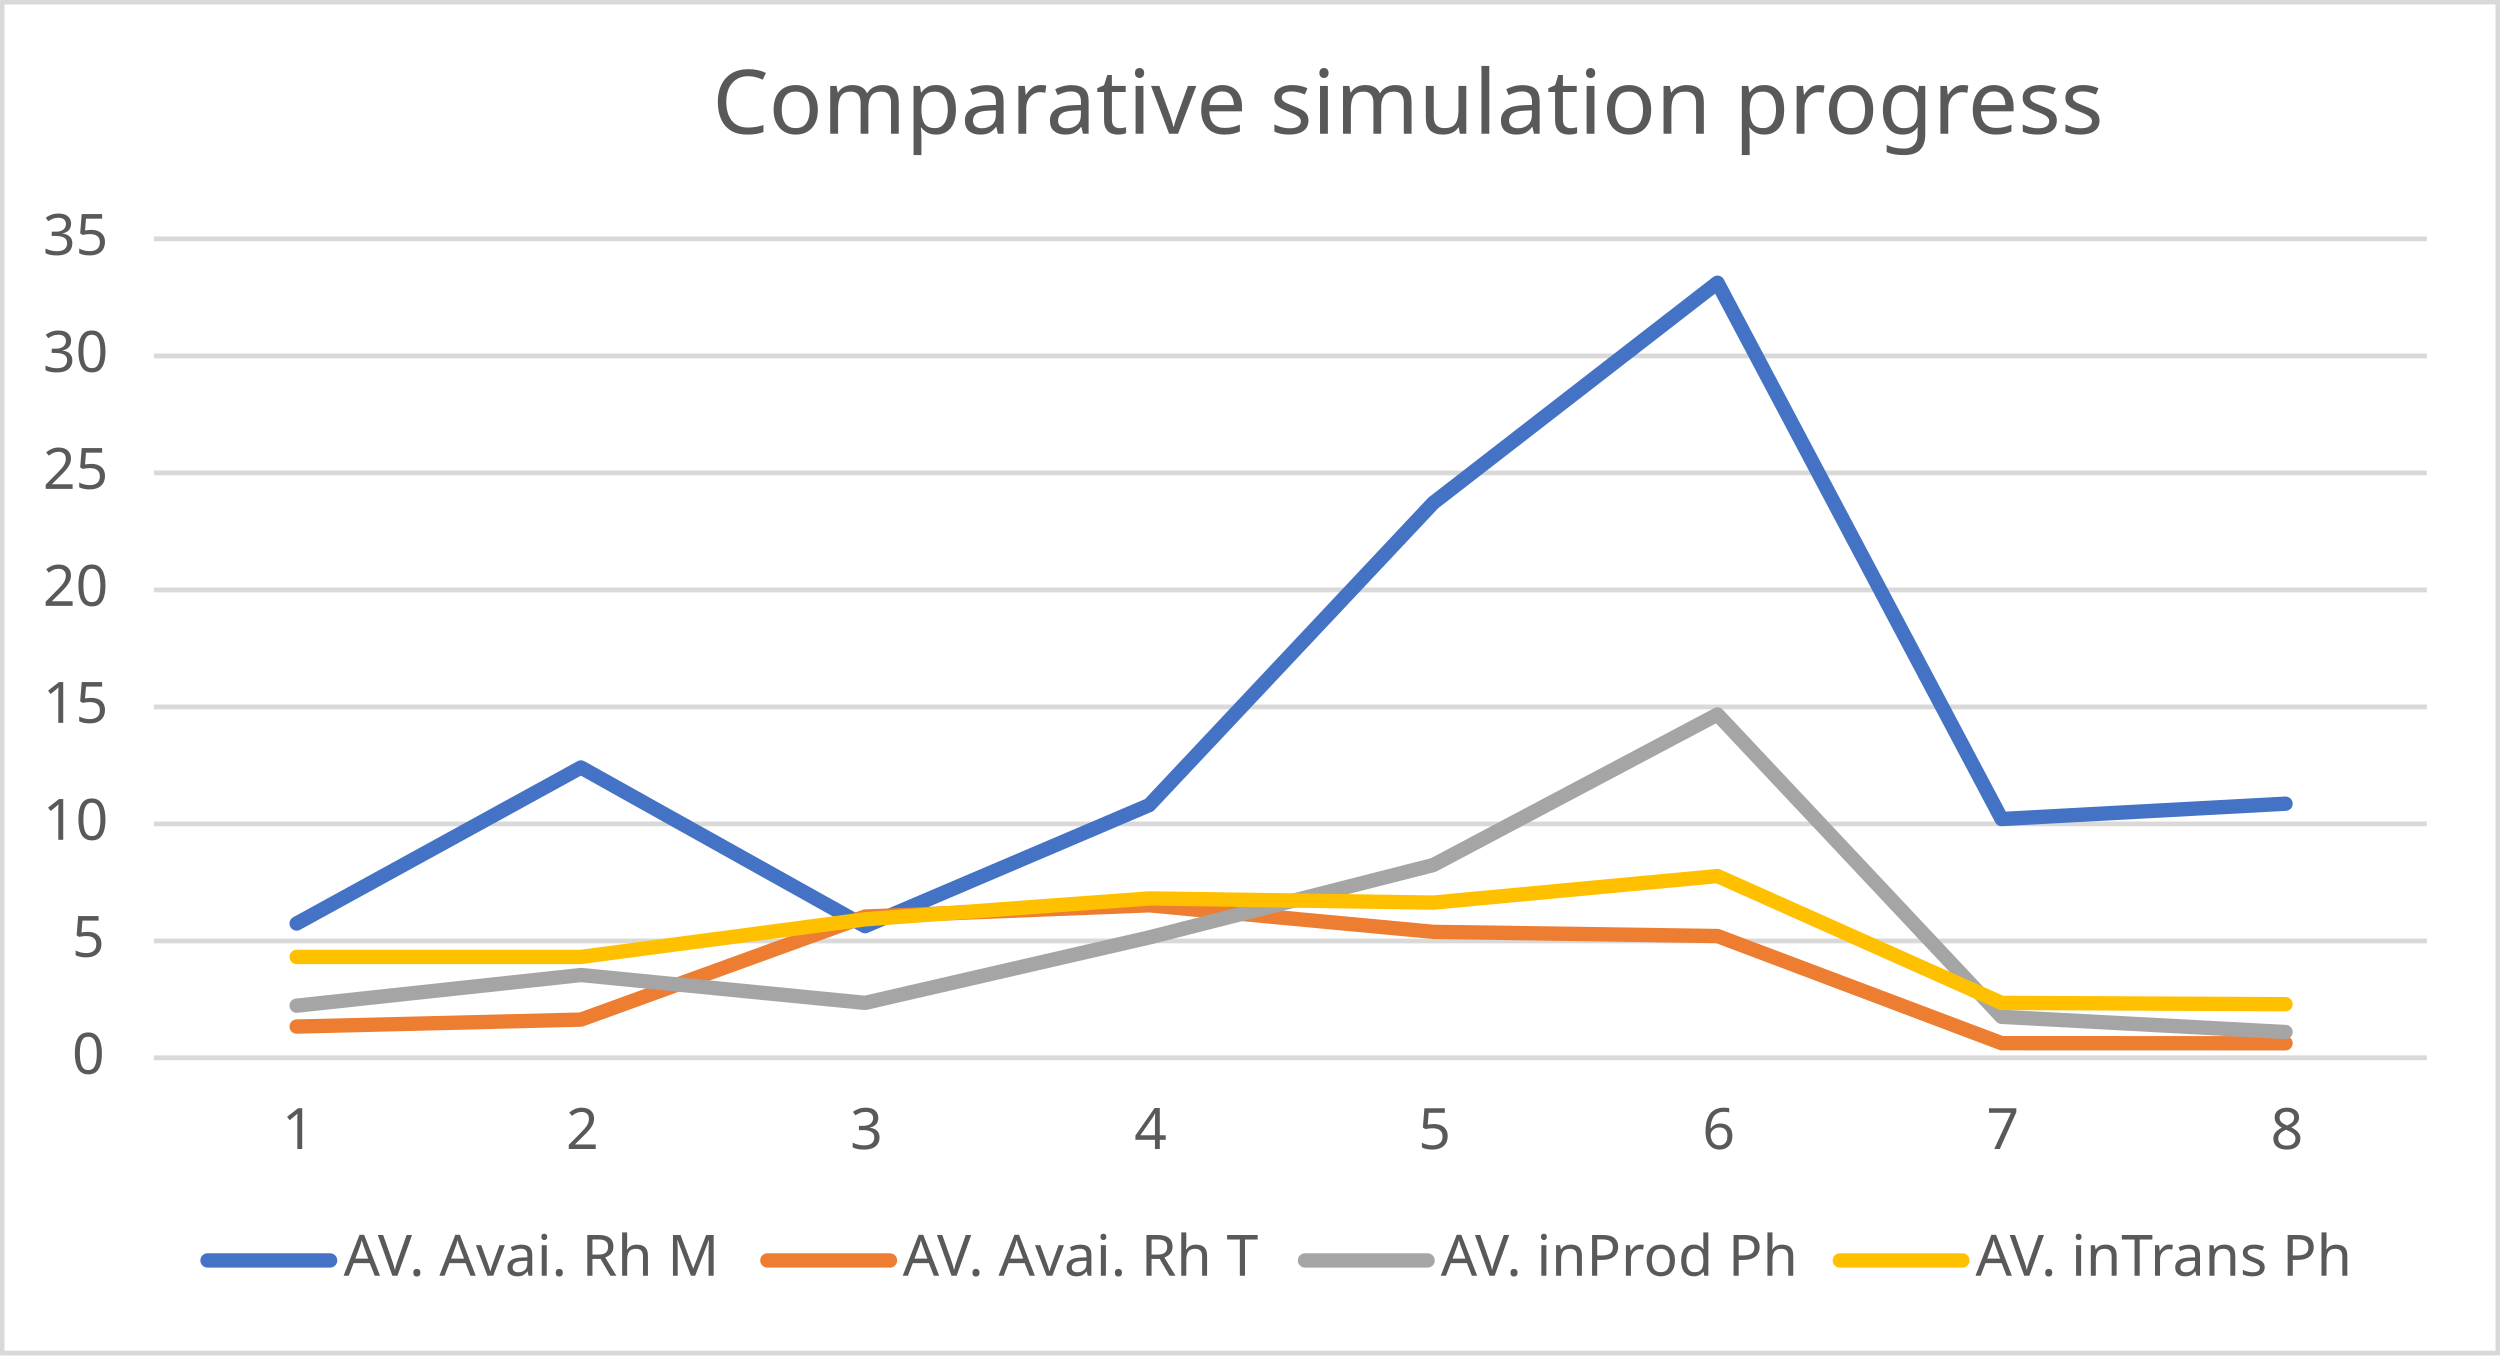
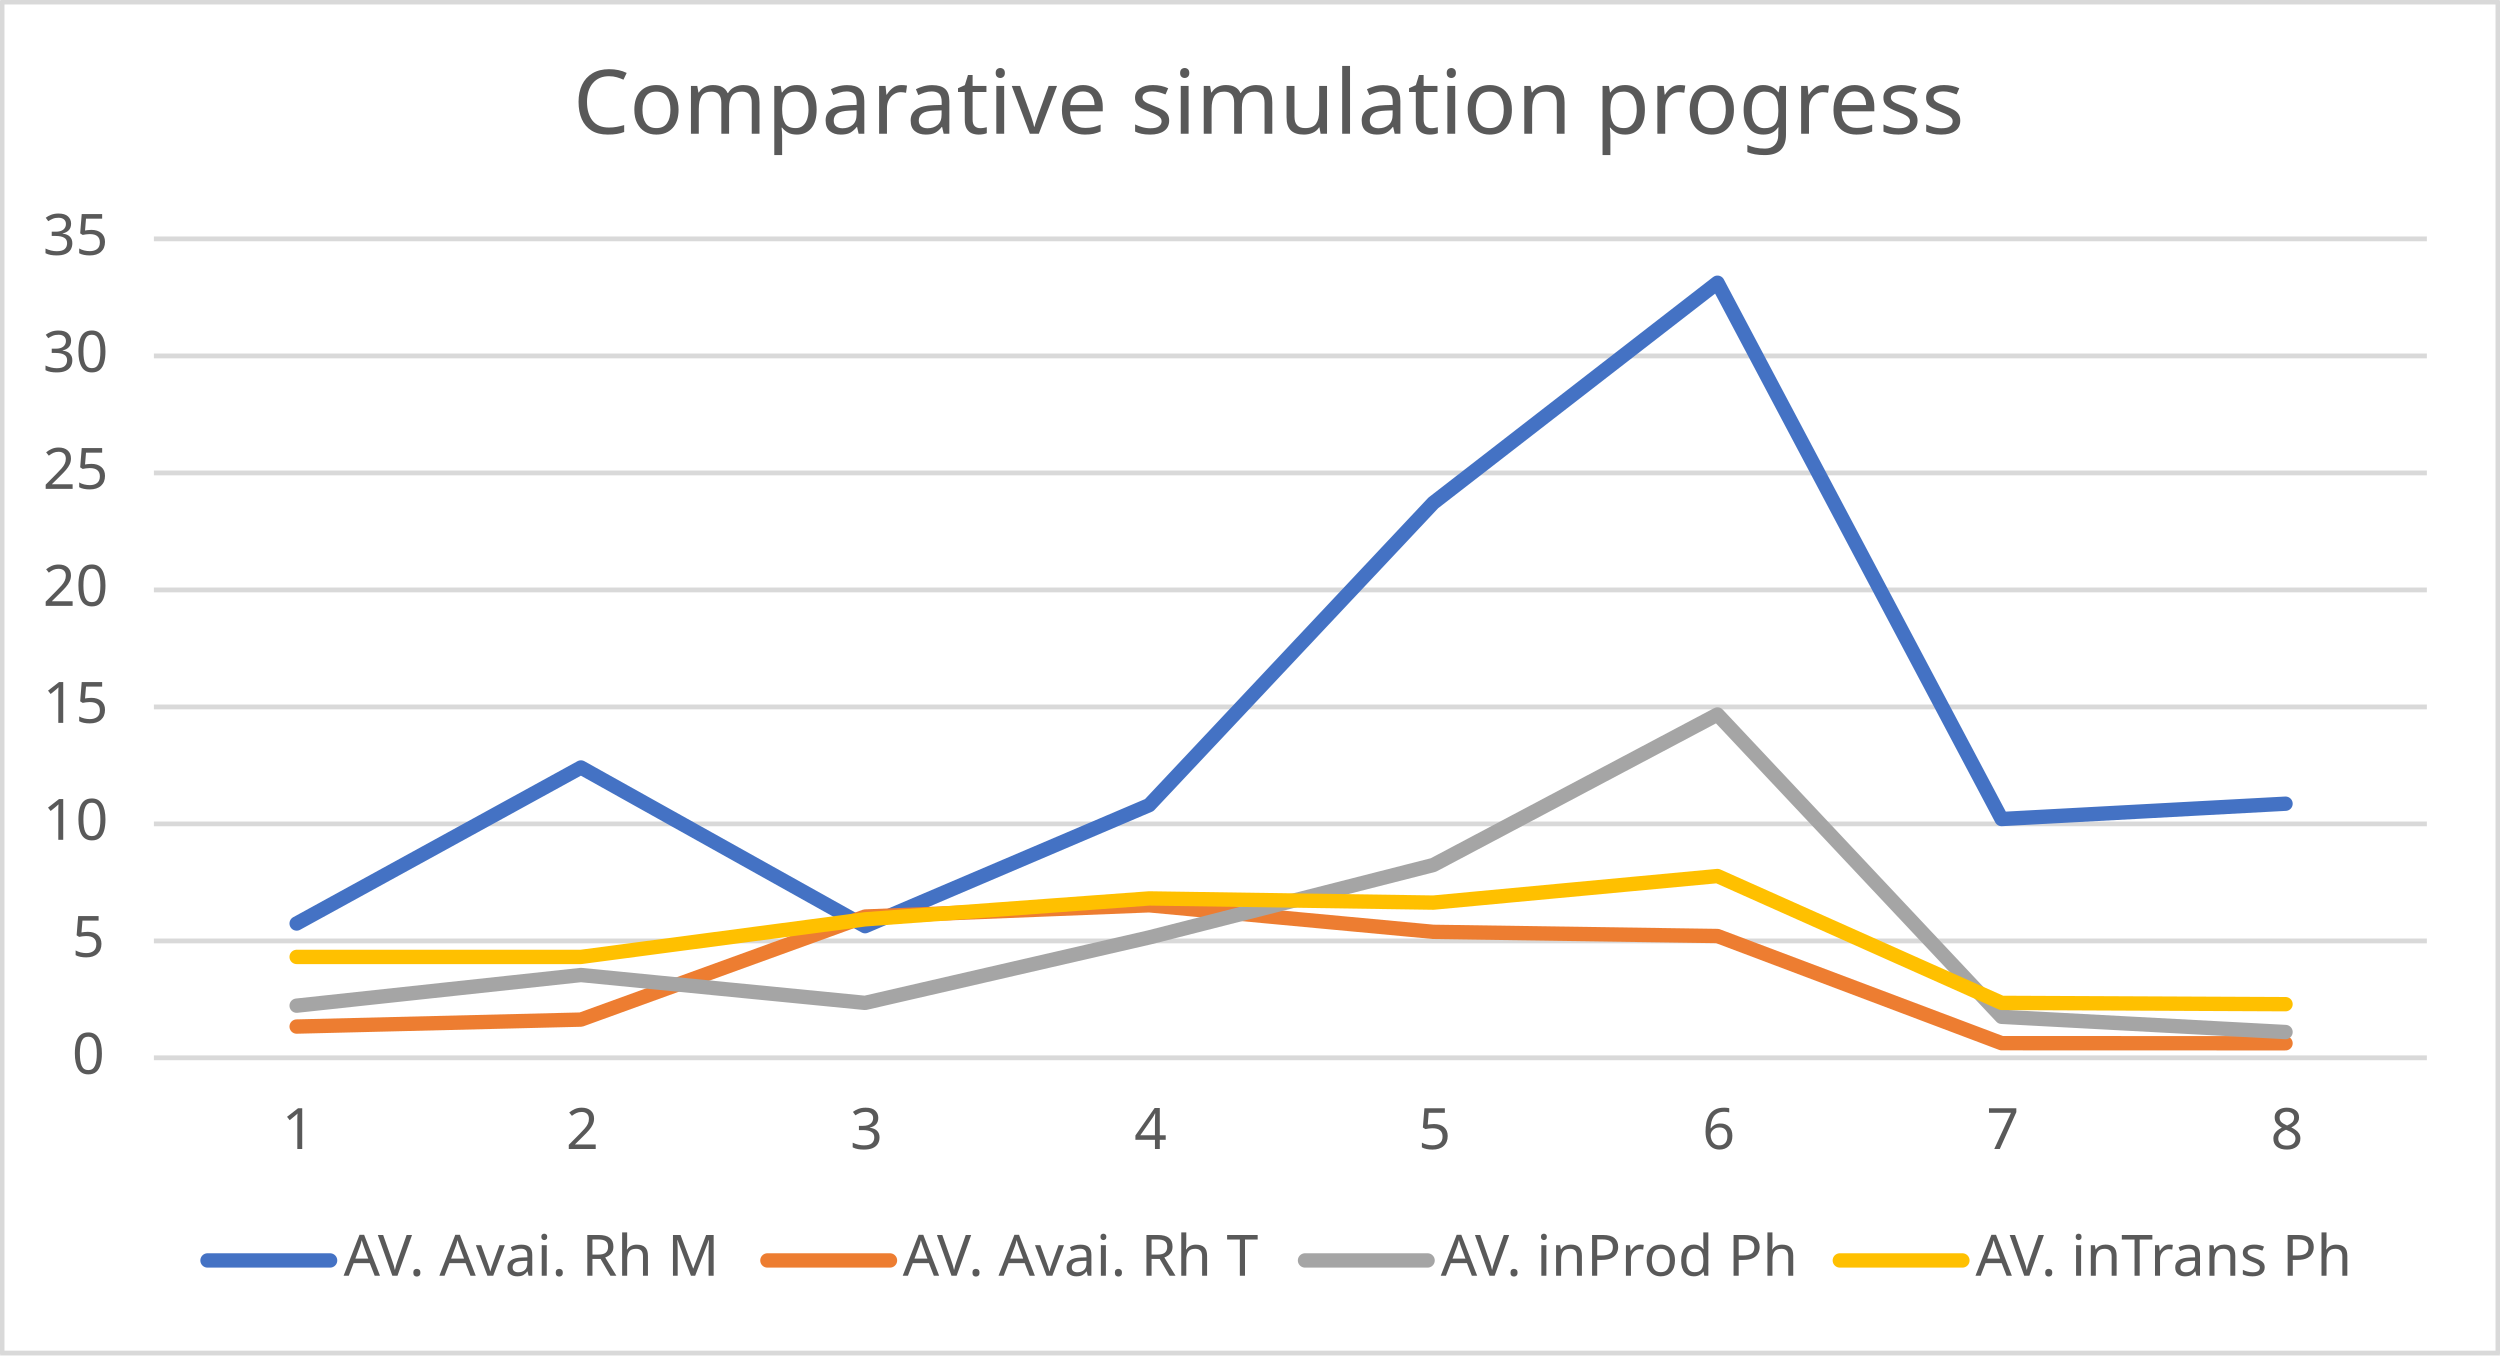
<svg xmlns="http://www.w3.org/2000/svg" width="1795" height="973" overflow="hidden">
  <defs>
    <clipPath id="prefix__a">
      <path d="M3027 1362h1795v973H3027z" />
    </clipPath>
    <clipPath id="prefix__b">
      <path d="M3028 1363h1792v970H3028z" />
    </clipPath>
    <clipPath id="prefix__c">
      <path d="M3028 1363h1792v970H3028z" />
    </clipPath>
    <clipPath id="prefix__d">
      <path d="M3137 1533h1636v592H3137z" />
    </clipPath>
    <clipPath id="prefix__e">
      <path d="M3137 1533h1636v592H3137z" />
    </clipPath>
    <clipPath id="prefix__f">
      <path d="M3137 1533h1636v592H3137z" />
    </clipPath>
    <clipPath id="prefix__g">
      <path d="M3137 1533h1636v592H3137z" />
    </clipPath>
    <clipPath id="prefix__h">
      <path d="M3028 1363h1792v970H3028z" />
    </clipPath>
    <clipPath id="prefix__i">
      <path d="M3028 1363h1792v970H3028z" />
    </clipPath>
    <clipPath id="prefix__j">
      <path d="M3028 1363h1792v970H3028z" />
    </clipPath>
    <clipPath id="prefix__k">
      <path d="M3028 1363h1792v970H3028z" />
    </clipPath>
    <clipPath id="prefix__l">
      <path d="M3028 1363h1792v970H3028z" />
    </clipPath>
    <clipPath id="prefix__m">
      <path d="M3028 1363h1792v970H3028z" />
    </clipPath>
    <clipPath id="prefix__n">
      <path d="M3028 1363h1792v970H3028z" />
    </clipPath>
    <clipPath id="prefix__o">
      <path d="M3028 1363h1792v970H3028z" />
    </clipPath>
    <clipPath id="prefix__p">
      <path d="M3028 1363h1792v970H3028z" />
    </clipPath>
    <clipPath id="prefix__q">
      <path d="M3028 1363h1792v970H3028z" />
    </clipPath>
    <clipPath id="prefix__r">
      <path d="M3028 1363h1792v970H3028z" />
    </clipPath>
    <clipPath id="prefix__s">
      <path d="M3028 1363h1792v970H3028z" />
    </clipPath>
    <clipPath id="prefix__t">
      <path d="M3028 1363h1792v970H3028z" />
    </clipPath>
    <clipPath id="prefix__u">
      <path d="M3028 1363h1792v970H3028z" />
    </clipPath>
    <clipPath id="prefix__v">
      <path d="M3028 1363h1792v970H3028z" />
    </clipPath>
    <clipPath id="prefix__w">
      <path d="M3028 1363h1792v970H3028z" />
    </clipPath>
    <clipPath id="prefix__x">
      <path d="M3028 1363h1792v970H3028z" />
    </clipPath>
    <clipPath id="prefix__y">
      <path d="M3028 1363h1792v970H3028z" />
    </clipPath>
    <clipPath id="prefix__z">
      <path d="M3028 1363h1792v970H3028z" />
    </clipPath>
    <clipPath id="prefix__A">
      <path d="M3028 1363h1792v970H3028z" />
    </clipPath>
    <clipPath id="prefix__B">
      <path d="M3028 1363h1792v970H3028z" />
    </clipPath>
    <clipPath id="prefix__C">
      <path d="M3028 1363h1792v970H3028z" />
    </clipPath>
    <clipPath id="prefix__D">
      <path d="M3028 1363h1792v970H3028z" />
    </clipPath>
    <clipPath id="prefix__E">
      <path d="M3028 1363h1792v970H3028z" />
    </clipPath>
    <clipPath id="prefix__F">
      <path d="M3028 1363h1792v970H3028z" />
    </clipPath>
  </defs>
  <g clip-path="url(#prefix__a)" transform="translate(-3027 -1362)">
    <path fill="#FFF" d="M3028 1363h1792v970H3028z" />
    <g clip-path="url(#prefix__b)">
      <path d="M3137.5 2037.57h1632m-1632-84.01h1632m-1632-84h1632m-1632-84h1632m-1632-84h1632m-1632-84.01h1632m-1632-84.05h1632" stroke="#D9D9D9" stroke-width="3.438" stroke-linejoin="round" stroke-miterlimit="10" fill="none" />
    </g>
    <g clip-path="url(#prefix__c)">
      <path d="M3137.5 2121.5h1632" stroke="#D9D9D9" stroke-width="3.438" stroke-linejoin="round" stroke-miterlimit="10" fill="none" />
    </g>
    <g clip-path="url(#prefix__d)">
      <path d="M3240 2025.07l204.11-112.01L3648.12 2027l204.01-86.94 204-217L4260.14 1565l204.01 385.06 203.85-11" stroke="#4472C4" stroke-width="10.313" stroke-linecap="round" stroke-linejoin="round" stroke-miterlimit="10" fill="none" />
    </g>
    <g clip-path="url(#prefix__e)">
      <path d="M3240 2099.07l204.11-5 204.01-74 204.01-8.07 204 19.07 204.01 3 204.01 76.93 203.85.07" stroke="#ED7D31" stroke-width="10.313" stroke-linecap="round" stroke-linejoin="round" stroke-miterlimit="10" fill="none" />
    </g>
    <g clip-path="url(#prefix__f)">
      <path d="M3240 2084.07l204.11-22 204.01 20 204.01-47 204-52L4260.14 1875l204.01 217.07L4668 2103" stroke="#A5A5A5" stroke-width="10.313" stroke-linecap="round" stroke-linejoin="round" stroke-miterlimit="10" fill="none" />
    </g>
    <g clip-path="url(#prefix__g)">
      <path d="M3240 2049.07h204.11l204.01-27 204.01-15 204 3 204.01-19.07 204.01 91.07 203.85.93" stroke="#FFC000" stroke-width="10.313" stroke-linecap="round" stroke-linejoin="round" stroke-miterlimit="10" fill="none" />
    </g>
    <g clip-path="url(#prefix__h)">
      <text fill="#595959" font-family="Calibri,Calibri_MSFontService,sans-serif" font-weight="400" font-size="41" transform="translate(3078.73 2133)">0</text>
    </g>
    <g clip-path="url(#prefix__i)">
      <text fill="#595959" font-family="Calibri,Calibri_MSFontService,sans-serif" font-weight="400" font-size="41" transform="translate(3078.73 2049)">5</text>
    </g>
    <g clip-path="url(#prefix__j)">
      <text fill="#595959" font-family="Calibri,Calibri_MSFontService,sans-serif" font-weight="400" font-size="41" transform="translate(3057.83 1965)">10</text>
    </g>
    <g clip-path="url(#prefix__k)">
      <text fill="#595959" font-family="Calibri,Calibri_MSFontService,sans-serif" font-weight="400" font-size="41" transform="translate(3057.83 1881)">15</text>
    </g>
    <g clip-path="url(#prefix__l)">
      <text fill="#595959" font-family="Calibri,Calibri_MSFontService,sans-serif" font-weight="400" font-size="41" transform="translate(3057.83 1797)">20</text>
    </g>
    <g clip-path="url(#prefix__m)">
      <text fill="#595959" font-family="Calibri,Calibri_MSFontService,sans-serif" font-weight="400" font-size="41" transform="translate(3057.83 1713)">25</text>
    </g>
    <g clip-path="url(#prefix__n)">
      <text fill="#595959" font-family="Calibri,Calibri_MSFontService,sans-serif" font-weight="400" font-size="41" transform="translate(3057.83 1629)">30</text>
    </g>
    <g clip-path="url(#prefix__o)">
      <text fill="#595959" font-family="Calibri,Calibri_MSFontService,sans-serif" font-weight="400" font-size="41" transform="translate(3057.83 1545)">35</text>
    </g>
    <g clip-path="url(#prefix__p)">
      <text fill="#595959" font-family="Calibri,Calibri_MSFontService,sans-serif" font-weight="400" font-size="41" transform="translate(3229.44 2187)">1</text>
    </g>
    <g clip-path="url(#prefix__q)">
      <text fill="#595959" font-family="Calibri,Calibri_MSFontService,sans-serif" font-weight="400" font-size="41" transform="translate(3433.41 2187)">2</text>
    </g>
    <g clip-path="url(#prefix__r)">
      <text fill="#595959" font-family="Calibri,Calibri_MSFontService,sans-serif" font-weight="400" font-size="41" transform="translate(3637.39 2187)">3</text>
    </g>
    <g clip-path="url(#prefix__s)">
      <text fill="#595959" font-family="Calibri,Calibri_MSFontService,sans-serif" font-weight="400" font-size="41" transform="translate(3841.36 2187)">4</text>
    </g>
    <g clip-path="url(#prefix__t)">
      <text fill="#595959" font-family="Calibri,Calibri_MSFontService,sans-serif" font-weight="400" font-size="41" transform="translate(4045.34 2187)">5</text>
    </g>
    <g clip-path="url(#prefix__u)">
      <text fill="#595959" font-family="Calibri,Calibri_MSFontService,sans-serif" font-weight="400" font-size="41" transform="translate(4249.32 2187)">6</text>
    </g>
    <g clip-path="url(#prefix__v)">
      <text fill="#595959" font-family="Calibri,Calibri_MSFontService,sans-serif" font-weight="400" font-size="41" transform="translate(4453.29 2187)">7</text>
    </g>
    <g clip-path="url(#prefix__w)">
      <text fill="#595959" font-family="Calibri,Calibri_MSFontService,sans-serif" font-weight="400" font-size="41" transform="translate(4657.27 2187)">8</text>
    </g>
    <g clip-path="url(#prefix__x)">
-       <text fill="#595959" font-family="Calibri,Calibri_MSFontService,sans-serif" font-weight="400" font-size="64" transform="translate(3538.49 1458)">Comparative simulation
+       <text fill="#595959" font-family="Calibri,Calibri_MSFontService,sans-serif" font-weight="400" font-size="64" transform="translate(3438.49 1458)">Comparative simulation
                progress</text>
    </g>
    <g clip-path="url(#prefix__y)">
      <path d="M3176 2267h88" stroke="#4472C4" stroke-width="10.313" stroke-linecap="round" stroke-linejoin="round" stroke-miterlimit="10" fill="none" />
    </g>
    <g clip-path="url(#prefix__z)">
      <text fill="#595959" font-family="Calibri,Calibri_MSFontService,sans-serif" font-weight="400" font-size="41" transform="translate(3273.69 2278)">AV. Avai. Rh M</text>
    </g>
    <g clip-path="url(#prefix__A)">
      <path d="M3578 2267h88" stroke="#ED7D31" stroke-width="10.313" stroke-linecap="round" stroke-linejoin="round" stroke-miterlimit="10" fill="none" />
    </g>
    <g clip-path="url(#prefix__B)">
      <text fill="#595959" font-family="Calibri,Calibri_MSFontService,sans-serif" font-weight="400" font-size="41" transform="translate(3675.15 2278)">AV. Avai. Rh T</text>
    </g>
    <g clip-path="url(#prefix__C)">
      <path d="M3964 2267h88" stroke="#A5A5A5" stroke-width="10.313" stroke-linecap="round" stroke-linejoin="round" stroke-miterlimit="10" fill="none" />
    </g>
    <g clip-path="url(#prefix__D)">
      <text fill="#595959" font-family="Calibri,Calibri_MSFontService,sans-serif" font-weight="400" font-size="41" transform="translate(4061.45 2278)">AV. inProd Ph</text>
    </g>
    <g clip-path="url(#prefix__E)">
      <path d="M4348 2267h88" stroke="#FFC000" stroke-width="10.313" stroke-linecap="round" stroke-linejoin="round" stroke-miterlimit="10" fill="none" />
    </g>
    <g clip-path="url(#prefix__F)">
      <text fill="#595959" font-family="Calibri,Calibri_MSFontService,sans-serif" font-weight="400" font-size="41" transform="translate(4445.38 2278)">AV. inTrans Ph</text>
    </g>
    <path stroke="#D9D9D9" stroke-width="3.438" stroke-linejoin="round" stroke-miterlimit="10" fill="none" d="M3028.5 1363.5h1792v970h-1792z" />
  </g>
</svg>
